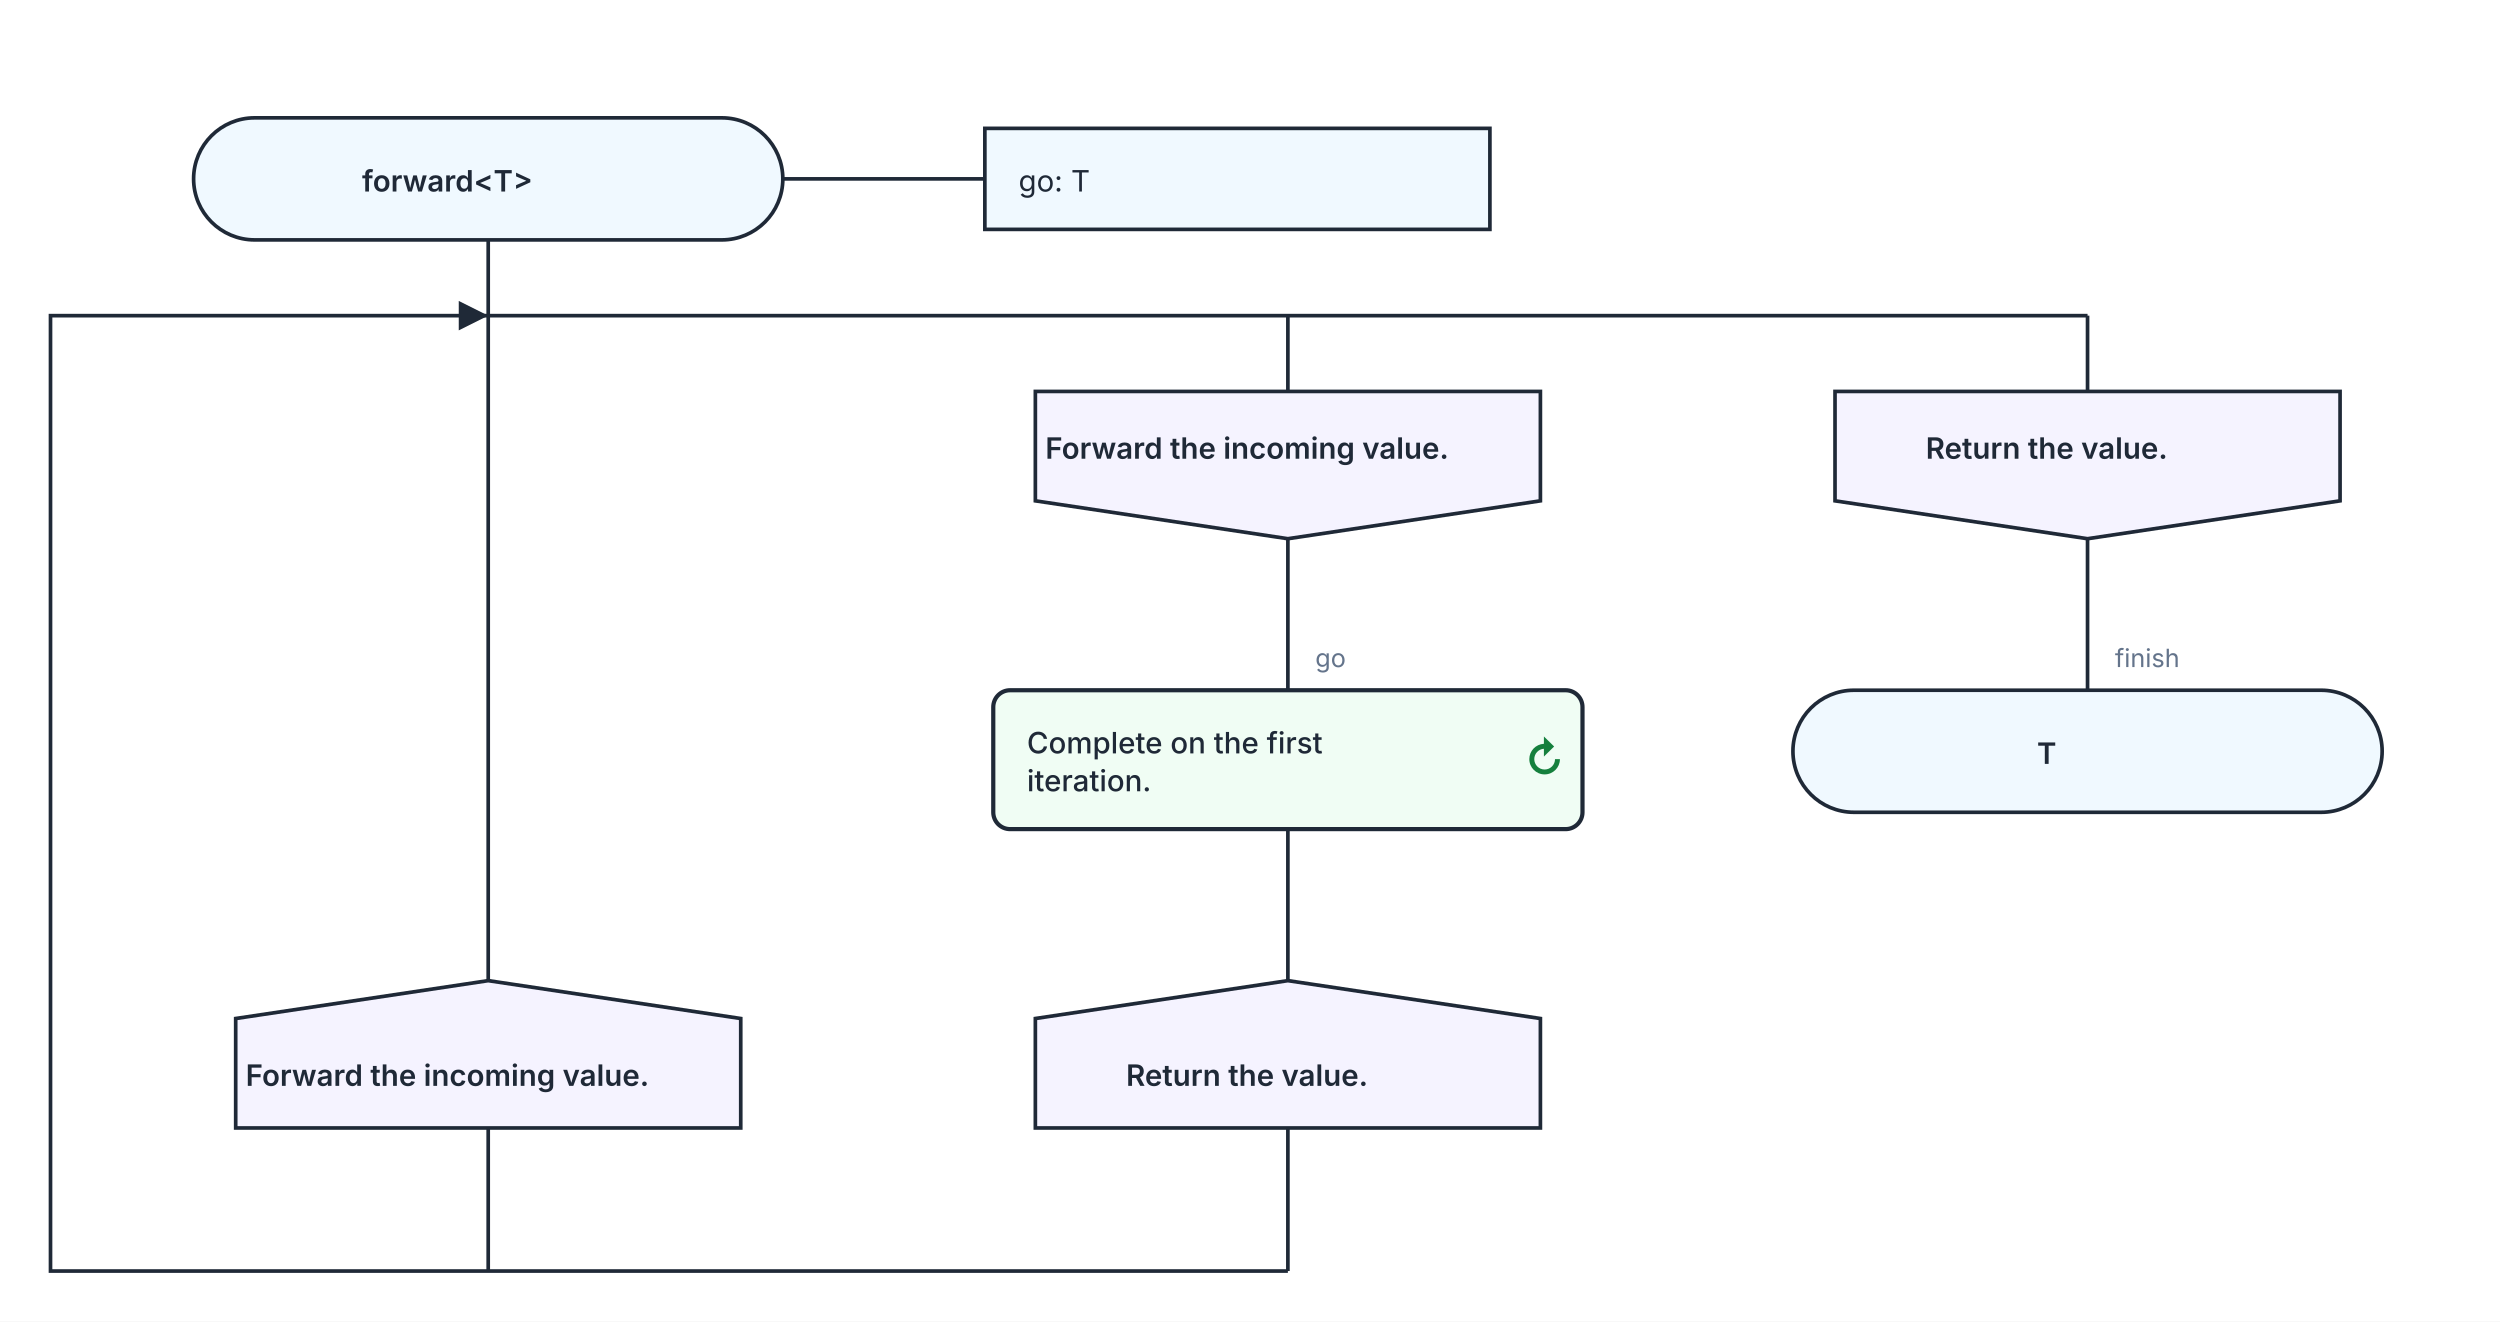
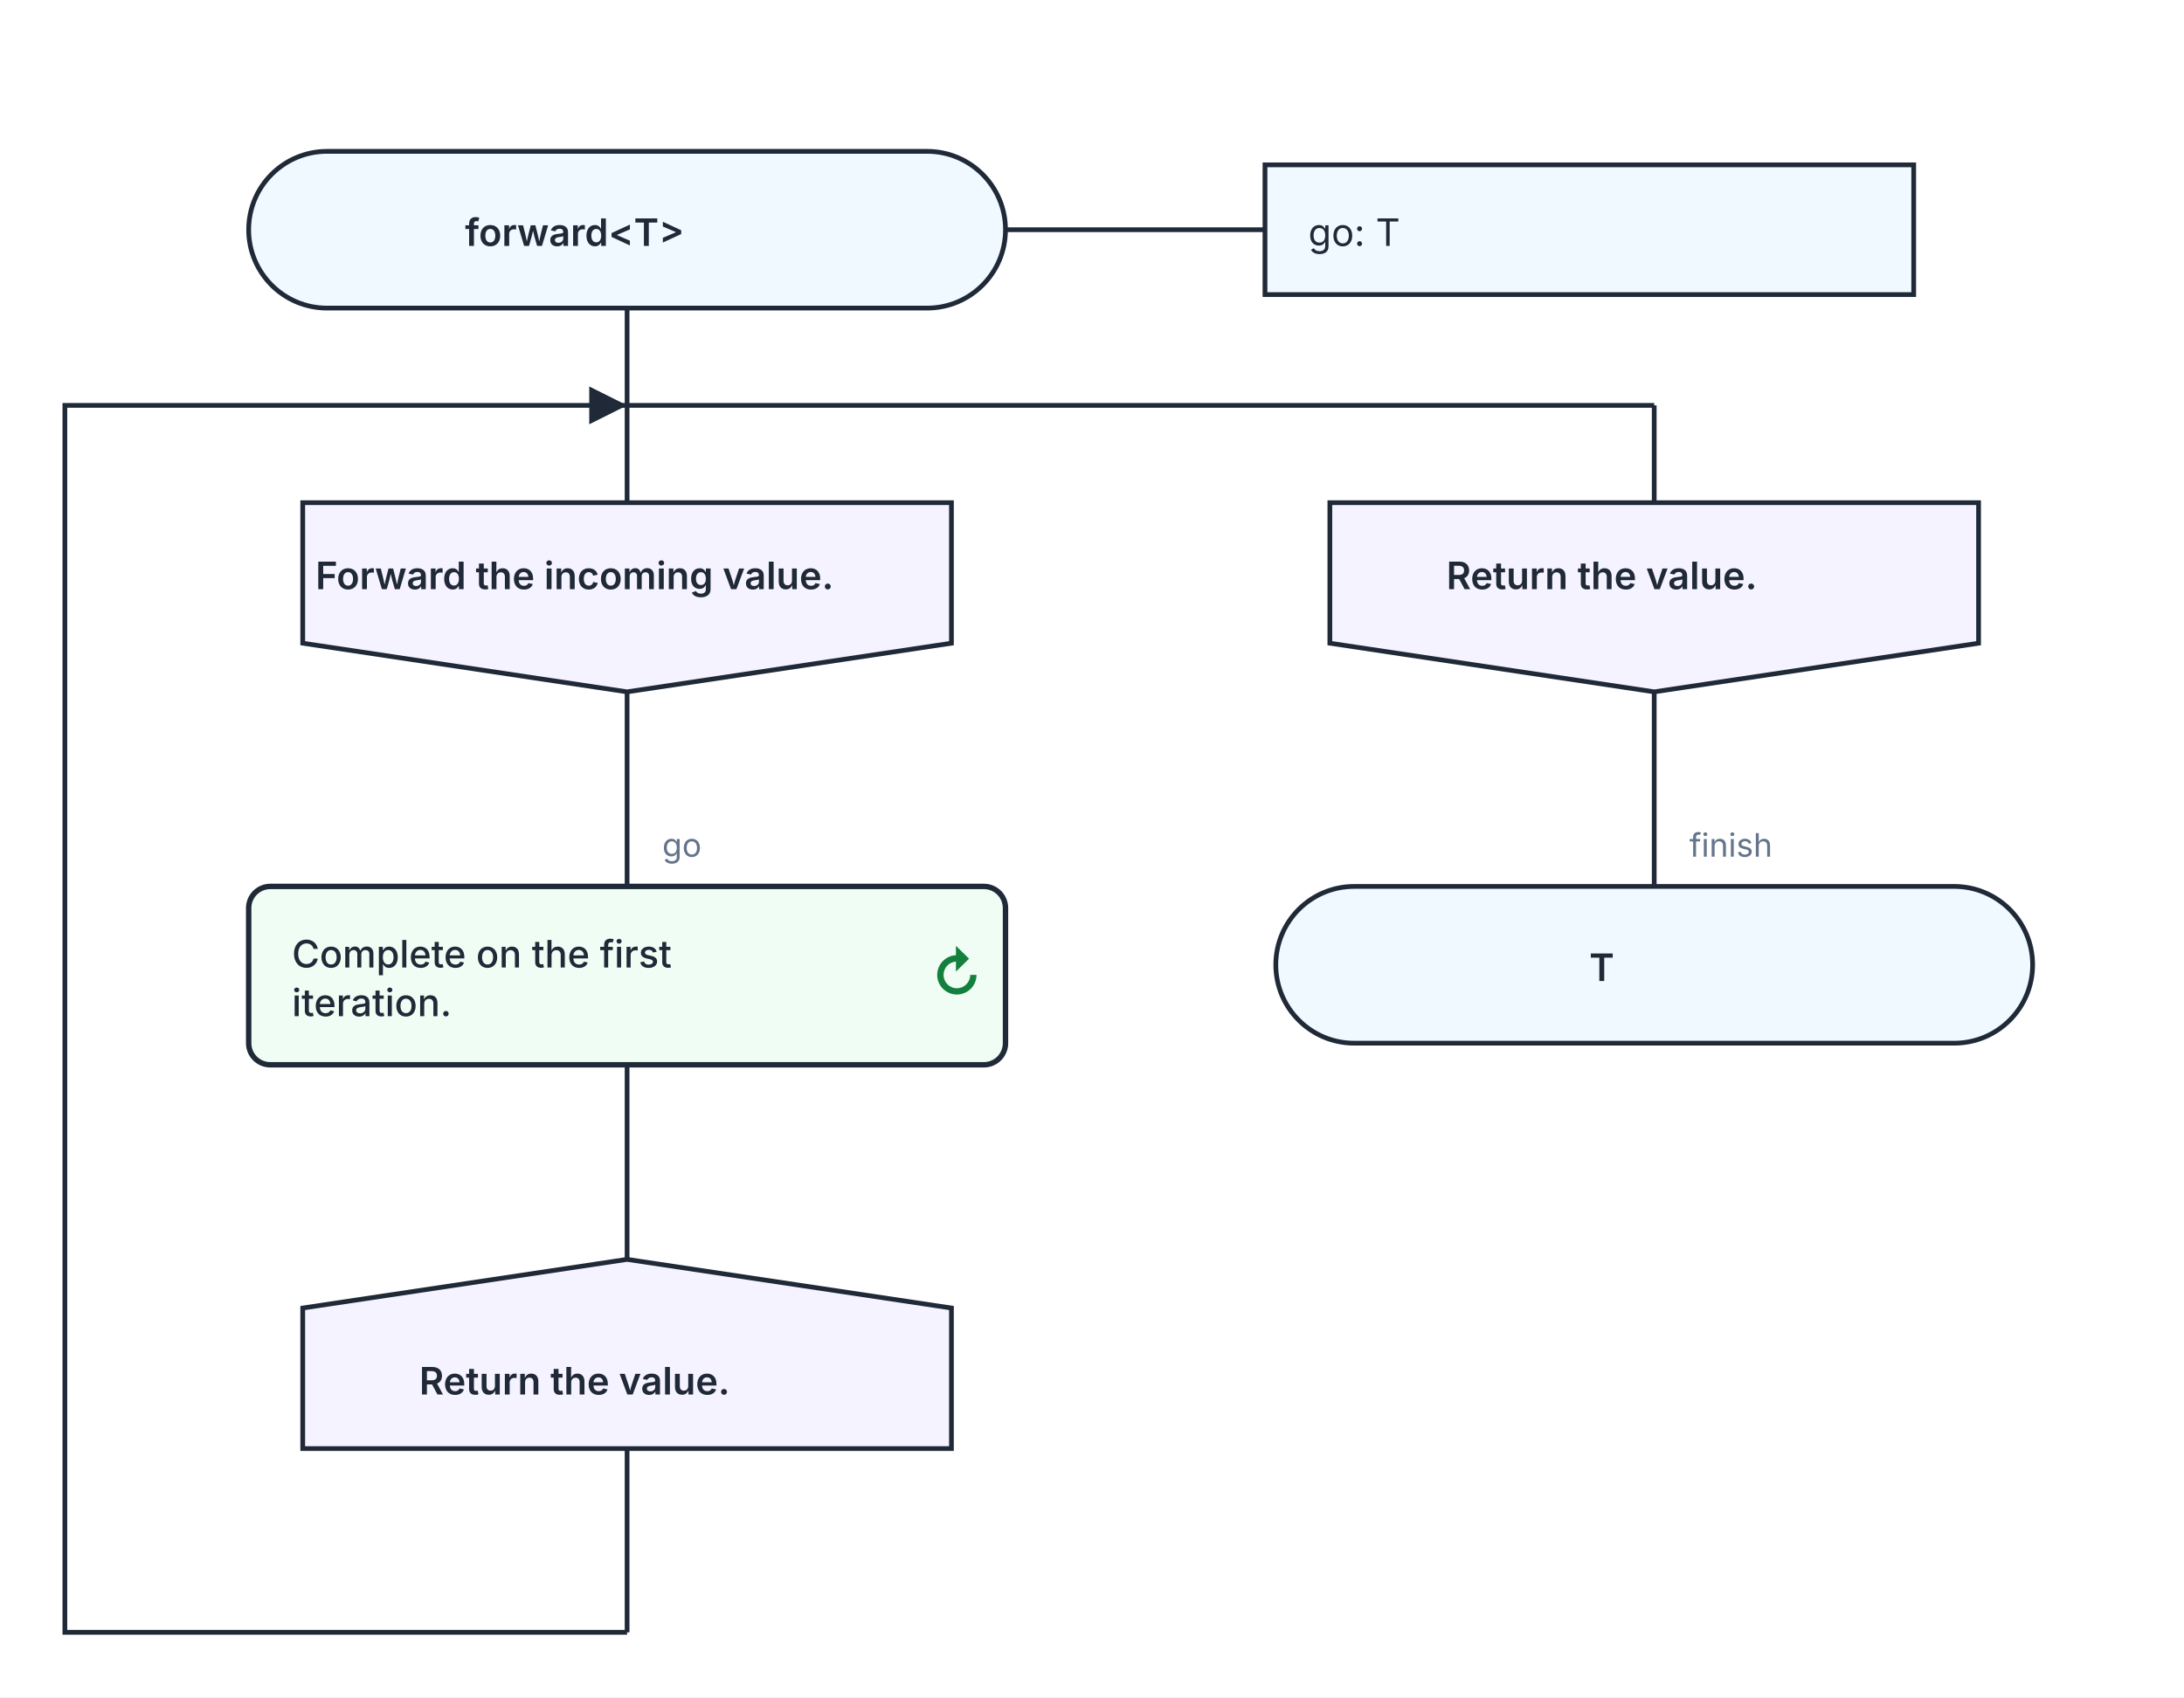
- <svg xmlns="http://www.w3.org/2000/svg" width="1188" height="628" viewBox="0 0 1188 628" role="img" aria-labelledby="kaalang-title" aria-describedby="kaalang-description">
+ <svg xmlns="http://www.w3.org/2000/svg" width="808" height="628" viewBox="0 0 808 628" role="img" aria-labelledby="kaalang-title" aria-describedby="kaalang-description">
  <rect width="100%" height="100%" fill="white" />
  <defs>
    <marker id="stage-return-arrow" viewBox="0 0 10 10" refX="10" refY="5" markerWidth="8" markerHeight="8" orient="auto">
      <path d="M 0 0 L 10 5 L 0 10 Z" fill="#1f2937" />
    </marker>
  </defs>
  <g class="silhouette-connections" fill="none" stroke="#1f2937" stroke-width="1.75">
+     <path d="M 232 114 L 232 150 " />
+     <path d="M 232 150 L 232 186 " />
    <path d="M 232 536 L 232 604 " />
    <path d="M 612 150 L 612 186 " />
-     <path d="M 612 536 L 612 604 " />
-     <path d="M 992 150 L 992 186 " />
-     <path d="M 232 150 L 992 150 " />
-     <path d="M 612 604 L 24 604 L 24 150 L 232 150 " marker-end="url(#stage-return-arrow)" />
+     <path d="M 232 150 L 612 150 " />
+     <path d="M 232 604 L 24 604 L 24 150 L 232 150 " marker-end="url(#stage-return-arrow)" />
  </g>
  <g transform="translate(60 24)">
-     <svg width="680" height="544" viewBox="0 0 680 544" role="img" aria-labelledby="kaalang-part-0-title" aria-describedby="kaalang-part-0-description">
+     <svg width="680" height="122" viewBox="0 0 680 122" role="img" aria-labelledby="kaalang-part-0-title" aria-describedby="kaalang-part-0-description">
      <defs>
        <style>
      svg { color: #1f2937; font-family: Inter, ui-sans-serif, system-ui, -apple-system, BlinkMacSystemFont, "Segoe UI", sans-serif; text-rendering: optimizeLegibility; }
      .connection { fill: none; stroke: currentColor; stroke-width: 1.75; stroke-linecap: square; stroke-linejoin: round; }
      .connection-label { fill: #64748b; font-size: 12px; font-weight: 400; paint-order: stroke; stroke: #ffffff; stroke-width: 5px; stroke-linejoin: round; text-anchor: start; }
      .branch-label { fill: currentColor; font-weight: 500; }
      .parameter-link { fill: none; stroke: currentColor; stroke-width: 1.75; }
      .node-shape { fill: #ffffff; stroke: currentColor; stroke-width: 1.75; }
      .start .node-shape, .end .node-shape, .parameter-panel .node-shape { fill: #f0f9ff; }
      .action .node-shape, .call .node-shape { fill: #f8fafc; }
      .call-bars { fill: none; stroke: currentColor; stroke-width: 1.75; }
      .loop .node-shape { fill: #f0fdf4; stroke-width: 2; }
      .loop-marker { fill: #15803d; font-size: 20px; font-weight: 700; text-anchor: middle; }
      .question .node-shape { fill: #fffbeb; }
      .select .node-shape, .case .node-shape { fill: #f5f3ff; }
      .label { fill: currentColor; font-size: 14px; text-anchor: middle; }
      .start .label, .question .label, .select .label, .case .label, .end .label { font-weight: 600; }
      .action .label, .call .label, .loop .label { font-weight: 500; text-anchor: start; }
      .parameter-panel .label { font-weight: 400; text-anchor: start; }
      .cycle-boundary { fill: #f0fdf433; stroke: #15803d; stroke-width: 1.5; stroke-dasharray: 7 5; }
      .cycle-caption { fill: #166534; font-size: 12px; font-weight: 600; paint-order: stroke; stroke: #ffffff; stroke-width: 4px; }
-       .stage-entry .node-shape, .transition .node-shape { fill: #f5f3ff; }
-       .stage-entry .label, .transition .label { font-weight: 600; }
-       .stage-marker { fill: currentColor; }
    </style>
      </defs>
      <g class="cycle-regions">
  </g>
      <g class="connections">
-         <path class="connection" d="       M 172 90 L 172 442     " />
+         <path class="connection" d="     " />
      </g>
      <g class="nodes">
        <path class="parameter-link" d="M 312 61 L 408 61" />
        <g class="parameter-panel" transform="translate(528 61)">
          <rect class="node-shape" x="-120" y="-24" width="240" height="48" />
          <text class="label" x="-104" y="6" xml:space="preserve">
            <tspan x="-104" dy="0">go: T</tspan>
          </text>
        </g>
        <g class="node start" transform="translate(172 61)">
          <rect class="node-shape" x="-140" y="-29" width="280" height="58" rx="29" />
          <text class="label" y="6" xml:space="preserve">
            <tspan x="0" dy="0">forward&lt;T&gt;</tspan>
          </text>
        </g>
-         <g class="node transition" transform="translate(172 477)">
-           <polygon class="node-shape" points="0,-35 120,-17 120,35 -120,35 -120,-17" />
-           <text class="label" y="15" xml:space="preserve">
-             <tspan x="0" dy="0">Forward the incoming value.</tspan>
-           </text>
-         </g>
      </g>
    </svg>
  </g>
-   <g transform="translate(440 154)">
+   <g transform="translate(60 154)">
    <svg width="344" height="414" viewBox="0 0 344 414" role="img" aria-labelledby="kaalang-part-1-title" aria-describedby="kaalang-part-1-description">
      <defs>
        <style>
      svg { color: #1f2937; font-family: Inter, ui-sans-serif, system-ui, -apple-system, BlinkMacSystemFont, "Segoe UI", sans-serif; text-rendering: optimizeLegibility; }
      .connection { fill: none; stroke: currentColor; stroke-width: 1.75; stroke-linecap: square; stroke-linejoin: round; }
      .connection-label { fill: #64748b; font-size: 12px; font-weight: 400; paint-order: stroke; stroke: #ffffff; stroke-width: 5px; stroke-linejoin: round; text-anchor: start; }
      .branch-label { fill: currentColor; font-weight: 500; }
      .parameter-link { fill: none; stroke: currentColor; stroke-width: 1.75; }
      .node-shape { fill: #ffffff; stroke: currentColor; stroke-width: 1.75; }
      .start .node-shape, .end .node-shape, .parameter-panel .node-shape { fill: #f0f9ff; }
      .action .node-shape, .call .node-shape { fill: #f8fafc; }
      .call-bars { fill: none; stroke: currentColor; stroke-width: 1.75; }
      .loop .node-shape { fill: #f0fdf4; stroke-width: 2; }
      .loop-marker { fill: #15803d; font-size: 20px; font-weight: 700; text-anchor: middle; }
      .question .node-shape { fill: #fffbeb; }
      .select .node-shape, .case .node-shape { fill: #f5f3ff; }
      .label { fill: currentColor; font-size: 14px; text-anchor: middle; }
      .start .label, .question .label, .select .label, .case .label, .end .label { font-weight: 600; }
      .action .label, .call .label, .loop .label { font-weight: 500; text-anchor: start; }
      .parameter-panel .label { font-weight: 400; text-anchor: start; }
      .cycle-boundary { fill: #f0fdf433; stroke: #15803d; stroke-width: 1.5; stroke-dasharray: 7 5; }
      .cycle-caption { fill: #166534; font-size: 12px; font-weight: 600; paint-order: stroke; stroke: #ffffff; stroke-width: 4px; }
      .stage-entry .node-shape, .transition .node-shape { fill: #f5f3ff; }
      .stage-entry .label, .transition .label { font-weight: 600; }
      .stage-marker { fill: currentColor; }
    </style>
      </defs>
      <g class="cycle-regions">
  </g>
      <g class="connections">
        <path class="connection" d="       M 172 102 L 172 174       M 172 240 L 172 312     " />
        <text class="connection-label" x="185" y="163" xml:space="preserve">
          <tspan x="185" dy="0">go</tspan>
        </text>
      </g>
      <g class="nodes">
        <g class="node stage-entry" transform="translate(172 67)">
          <polygon class="node-shape" points="-120,-35 120,-35 120,17 0,35 -120,17" />
          <text class="label" y="-3" xml:space="preserve">
            <tspan x="0" dy="0">Forward the incoming value.</tspan>
          </text>
        </g>
        <g class="node loop" transform="translate(172 207)">
          <rect class="node-shape" x="-140" y="-33" width="280" height="66" rx="8" />
          <text class="label" y="-3" xml:space="preserve">
            <tspan x="-124" dy="0">Complete on the first </tspan>
            <tspan x="-124" dy="18">iteration.</tspan>
          </text>
          <text class="loop-marker" x="122" y="7" aria-hidden="true">↻</text>
        </g>
        <g class="node transition" transform="translate(172 347)">
          <polygon class="node-shape" points="0,-35 120,-17 120,35 -120,35 -120,-17" />
          <text class="label" y="15" xml:space="preserve">
            <tspan x="0" dy="0">Return the value.</tspan>
          </text>
        </g>
      </g>
    </svg>
  </g>
-   <g transform="translate(820 154)">
+   <g transform="translate(440 154)">
    <svg width="344" height="264" viewBox="0 0 344 264" role="img" aria-labelledby="kaalang-part-2-title" aria-describedby="kaalang-part-2-description">
      <defs>
        <style>
      svg { color: #1f2937; font-family: Inter, ui-sans-serif, system-ui, -apple-system, BlinkMacSystemFont, "Segoe UI", sans-serif; text-rendering: optimizeLegibility; }
      .connection { fill: none; stroke: currentColor; stroke-width: 1.75; stroke-linecap: square; stroke-linejoin: round; }
      .connection-label { fill: #64748b; font-size: 12px; font-weight: 400; paint-order: stroke; stroke: #ffffff; stroke-width: 5px; stroke-linejoin: round; text-anchor: start; }
      .branch-label { fill: currentColor; font-weight: 500; }
      .parameter-link { fill: none; stroke: currentColor; stroke-width: 1.75; }
      .node-shape { fill: #ffffff; stroke: currentColor; stroke-width: 1.75; }
      .start .node-shape, .end .node-shape, .parameter-panel .node-shape { fill: #f0f9ff; }
      .action .node-shape, .call .node-shape { fill: #f8fafc; }
      .call-bars { fill: none; stroke: currentColor; stroke-width: 1.75; }
      .loop .node-shape { fill: #f0fdf4; stroke-width: 2; }
      .loop-marker { fill: #15803d; font-size: 20px; font-weight: 700; text-anchor: middle; }
      .question .node-shape { fill: #fffbeb; }
      .select .node-shape, .case .node-shape { fill: #f5f3ff; }
      .label { fill: currentColor; font-size: 14px; text-anchor: middle; }
      .start .label, .question .label, .select .label, .case .label, .end .label { font-weight: 600; }
      .action .label, .call .label, .loop .label { font-weight: 500; text-anchor: start; }
      .parameter-panel .label { font-weight: 400; text-anchor: start; }
      .cycle-boundary { fill: #f0fdf433; stroke: #15803d; stroke-width: 1.5; stroke-dasharray: 7 5; }
      .cycle-caption { fill: #166534; font-size: 12px; font-weight: 600; paint-order: stroke; stroke: #ffffff; stroke-width: 4px; }
      .stage-entry .node-shape, .transition .node-shape { fill: #f5f3ff; }
      .stage-entry .label, .transition .label { font-weight: 600; }
      .stage-marker { fill: currentColor; }
    </style>
      </defs>
      <g class="cycle-regions">
  </g>
      <g class="connections">
        <path class="connection" d="       M 172 102 L 172 174     " />
        <text class="connection-label" x="185" y="163" xml:space="preserve">
          <tspan x="185" dy="0">finish</tspan>
        </text>
      </g>
      <g class="nodes">
        <g class="node stage-entry" transform="translate(172 67)">
          <polygon class="node-shape" points="-120,-35 120,-35 120,17 0,35 -120,17" />
          <text class="label" y="-3" xml:space="preserve">
            <tspan x="0" dy="0">Return the value.</tspan>
          </text>
        </g>
        <g class="node end" transform="translate(172 203)">
          <rect class="node-shape" x="-140" y="-29" width="280" height="58" rx="29" />
          <text class="label" y="6" xml:space="preserve">
            <tspan x="0" dy="0">T</tspan>
          </text>
        </g>
      </g>
    </svg>
  </g>
</svg>
